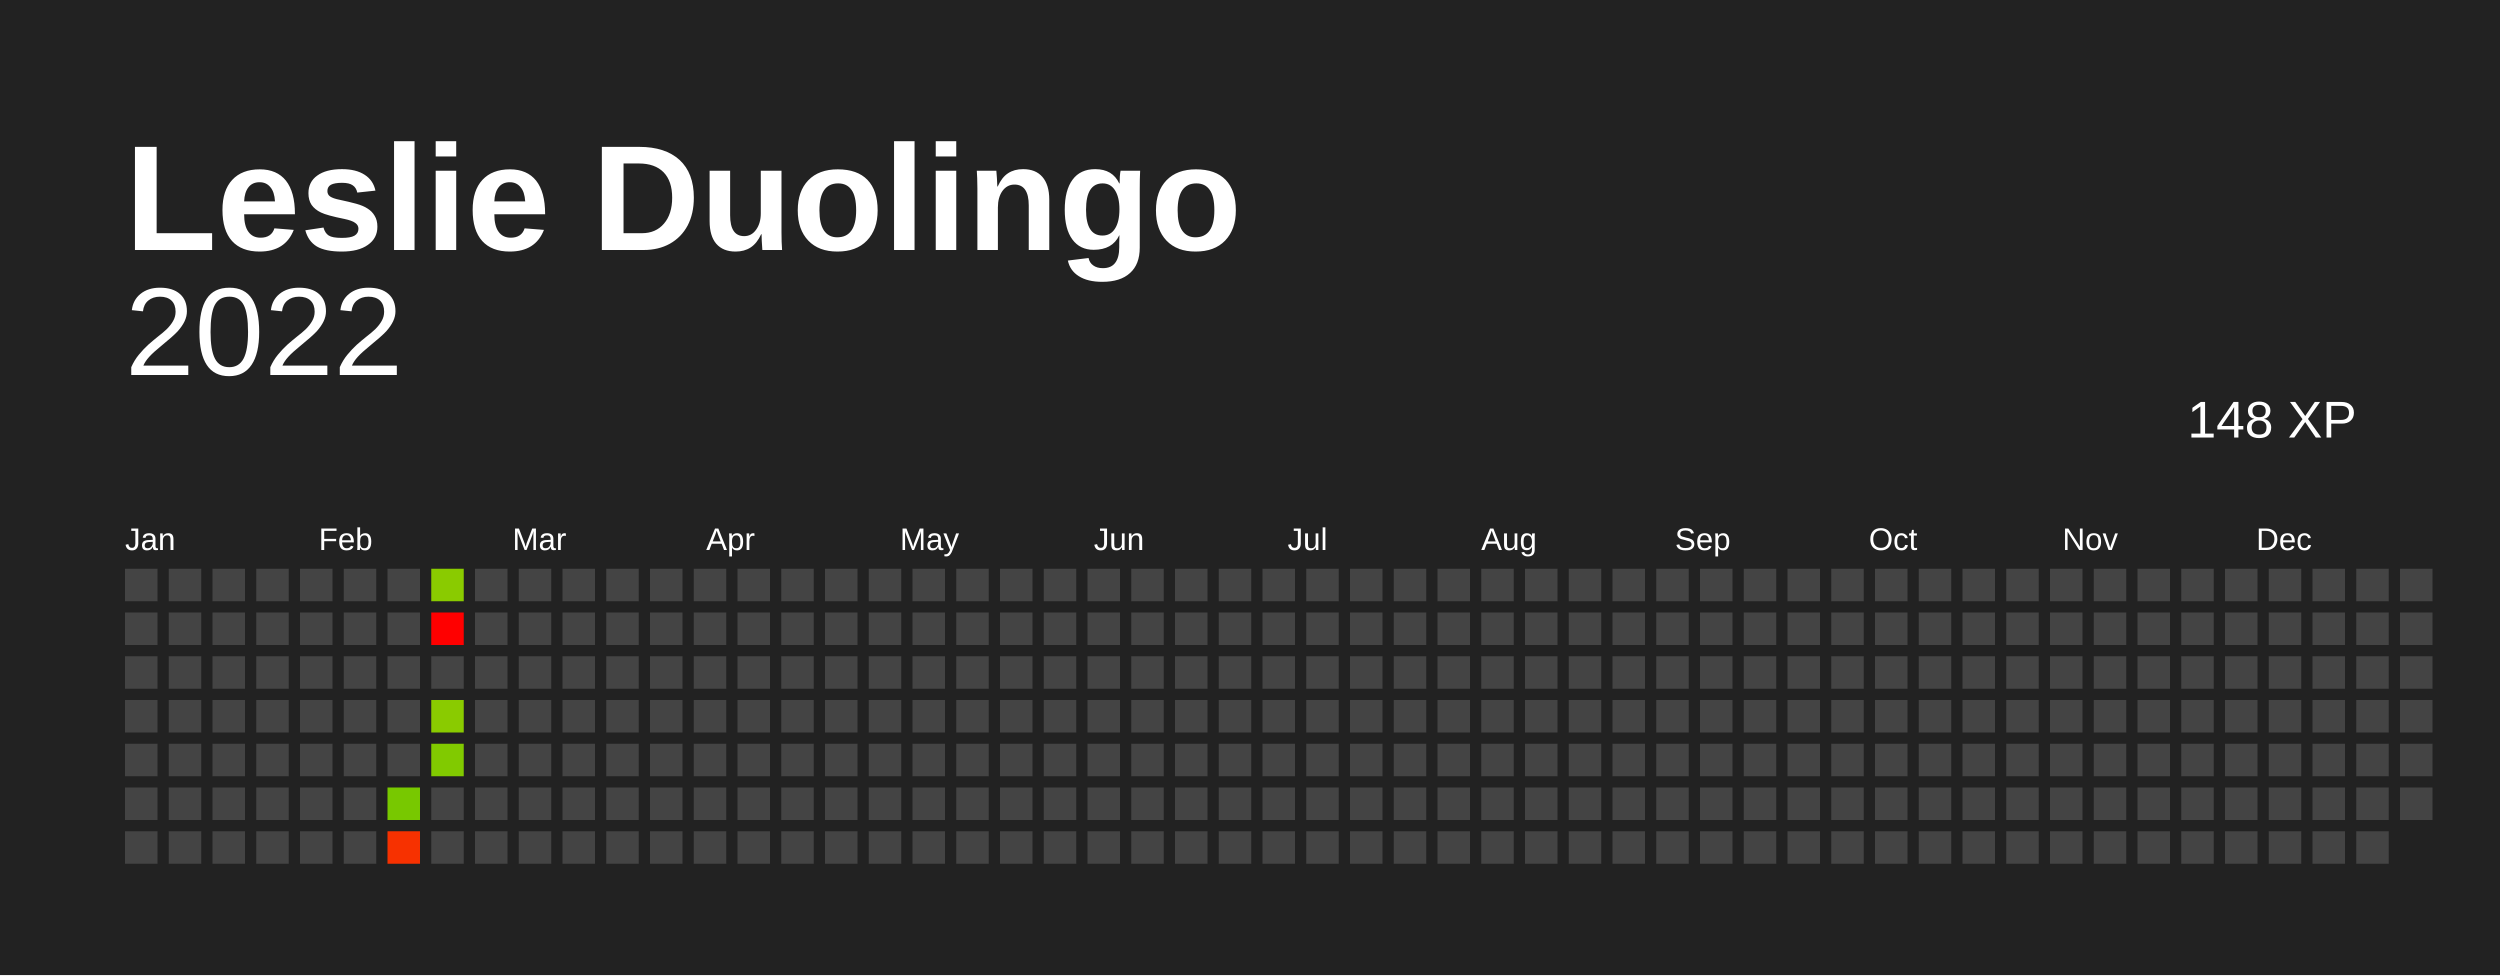
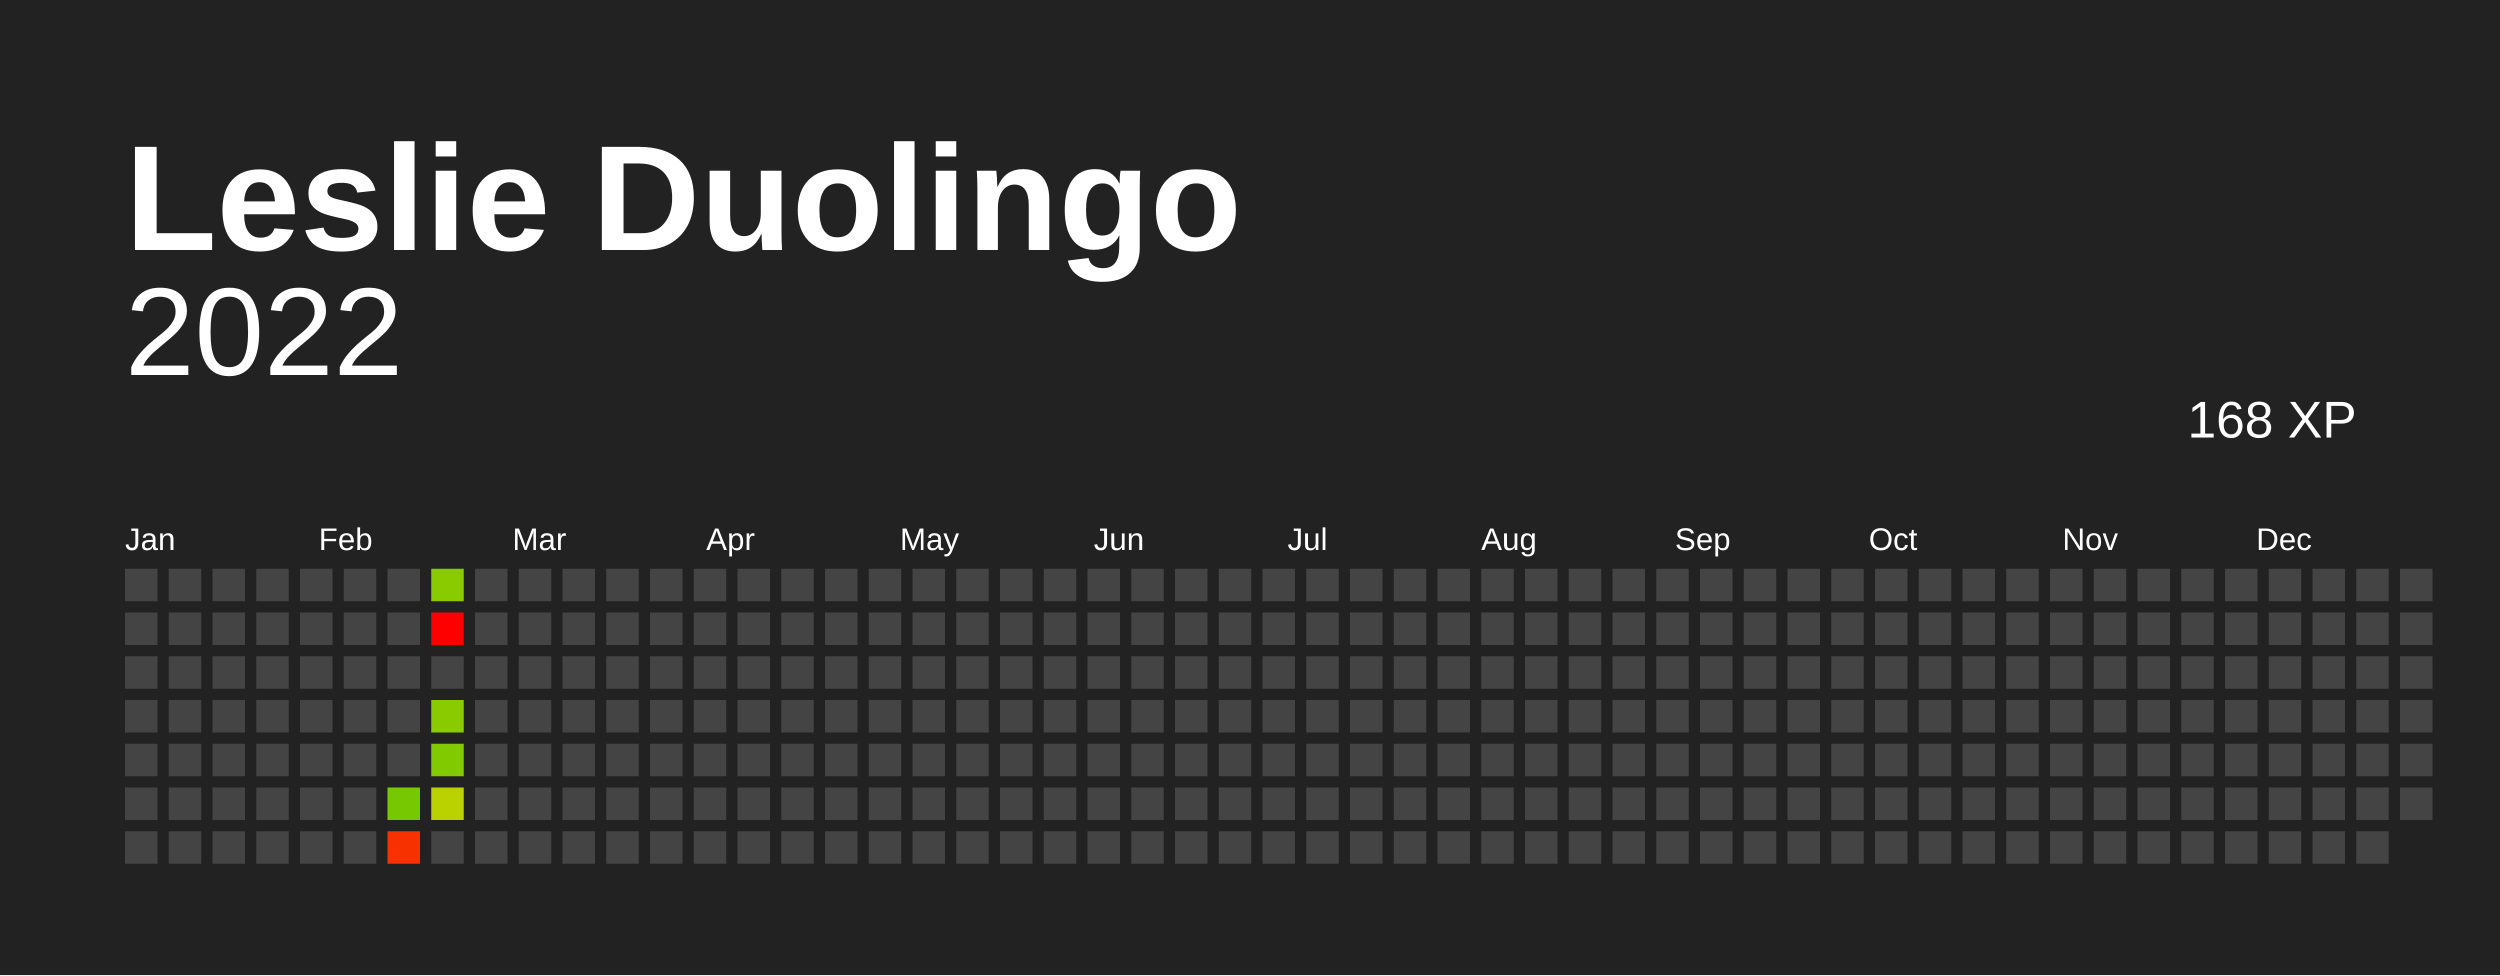
<svg xmlns="http://www.w3.org/2000/svg" baseProfile="full" height="78mm" version="1.1" viewBox="0,0,200,78" width="200mm">
  <defs />
  <rect fill="#222222" height="78" width="200" x="0" y="0" />
  <text fill="#FFFFFF" style="font-size:12px; font-family:Arial; font-weight:bold;" x="10" y="20">Leslie Duolingo</text>
  <text alignment-baseline="hanging" fill="#FFFFFF" style="font-size:10.0px; font-family:Arial;" x="10" y="30">2022</text>
-   <text alignment-baseline="hanging" fill="#FFFFFF" style="font-size:4.125px; font-family:Arial;" x="175" y="35">148 XP</text>
+   <text alignment-baseline="hanging" fill="#FFFFFF" style="font-size:4.125px; font-family:Arial;" x="175" y="35">168 XP</text>
  <text fill="#FFFFFF" style="font-size:2.5px; font-family:Arial" x="10.0" y="44">Jan</text>
  <text fill="#FFFFFF" style="font-size:2.5px; font-family:Arial" x="25.5" y="44">Feb</text>
  <text fill="#FFFFFF" style="font-size:2.5px; font-family:Arial" x="41.0" y="44">Mar</text>
  <text fill="#FFFFFF" style="font-size:2.5px; font-family:Arial" x="56.5" y="44">Apr</text>
  <text fill="#FFFFFF" style="font-size:2.5px; font-family:Arial" x="72.0" y="44">May</text>
  <text fill="#FFFFFF" style="font-size:2.5px; font-family:Arial" x="87.5" y="44">Jun</text>
  <text fill="#FFFFFF" style="font-size:2.5px; font-family:Arial" x="103.0" y="44">Jul</text>
  <text fill="#FFFFFF" style="font-size:2.5px; font-family:Arial" x="118.5" y="44">Aug</text>
  <text fill="#FFFFFF" style="font-size:2.5px; font-family:Arial" x="134.0" y="44">Sep</text>
  <text fill="#FFFFFF" style="font-size:2.5px; font-family:Arial" x="149.5" y="44">Oct</text>
  <text fill="#FFFFFF" style="font-size:2.5px; font-family:Arial" x="165.0" y="44">Nov</text>
  <text fill="#FFFFFF" style="font-size:2.5px; font-family:Arial" x="180.5" y="44">Dec</text>
  <rect fill="#444444" height="2.6" width="2.6" x="10.0" y="45.5" />
  <rect fill="#444444" height="2.6" width="2.6" x="10.0" y="49.0" />
  <rect fill="#444444" height="2.6" width="2.6" x="10.0" y="52.5" />
  <rect fill="#444444" height="2.6" width="2.6" x="10.0" y="56.0" />
  <rect fill="#444444" height="2.6" width="2.6" x="10.0" y="59.5" />
  <rect fill="#444444" height="2.6" width="2.6" x="10.0" y="63.0" />
  <rect fill="#444444" height="2.6" width="2.6" x="10.0" y="66.5" />
  <rect fill="#444444" height="2.6" width="2.6" x="13.5" y="45.5" />
  <rect fill="#444444" height="2.6" width="2.6" x="13.5" y="49.0" />
  <rect fill="#444444" height="2.6" width="2.6" x="13.5" y="52.5" />
  <rect fill="#444444" height="2.6" width="2.6" x="13.5" y="56.0" />
  <rect fill="#444444" height="2.6" width="2.6" x="13.5" y="59.5" />
  <rect fill="#444444" height="2.6" width="2.6" x="13.5" y="63.0" />
  <rect fill="#444444" height="2.6" width="2.6" x="13.5" y="66.5" />
  <rect fill="#444444" height="2.6" width="2.6" x="17.0" y="45.5" />
  <rect fill="#444444" height="2.6" width="2.6" x="17.0" y="49.0" />
  <rect fill="#444444" height="2.6" width="2.6" x="17.0" y="52.5" />
  <rect fill="#444444" height="2.6" width="2.6" x="17.0" y="56.0" />
  <rect fill="#444444" height="2.6" width="2.6" x="17.0" y="59.5" />
  <rect fill="#444444" height="2.6" width="2.6" x="17.0" y="63.0" />
  <rect fill="#444444" height="2.6" width="2.6" x="17.0" y="66.5" />
  <rect fill="#444444" height="2.6" width="2.6" x="20.5" y="45.5" />
  <rect fill="#444444" height="2.6" width="2.6" x="20.5" y="49.0" />
  <rect fill="#444444" height="2.6" width="2.6" x="20.5" y="52.5" />
  <rect fill="#444444" height="2.6" width="2.6" x="20.5" y="56.0" />
  <rect fill="#444444" height="2.6" width="2.6" x="20.5" y="59.5" />
  <rect fill="#444444" height="2.6" width="2.6" x="20.5" y="63.0" />
  <rect fill="#444444" height="2.6" width="2.6" x="20.5" y="66.5" />
  <rect fill="#444444" height="2.6" width="2.6" x="24.0" y="45.5" />
  <rect fill="#444444" height="2.6" width="2.6" x="24.0" y="49.0" />
  <rect fill="#444444" height="2.6" width="2.6" x="24.0" y="52.5" />
  <rect fill="#444444" height="2.6" width="2.6" x="24.0" y="56.0" />
  <rect fill="#444444" height="2.6" width="2.6" x="24.0" y="59.5" />
  <rect fill="#444444" height="2.6" width="2.6" x="24.0" y="63.0" />
  <rect fill="#444444" height="2.6" width="2.6" x="24.0" y="66.5" />
  <rect fill="#444444" height="2.6" width="2.6" x="27.5" y="45.5" />
  <rect fill="#444444" height="2.6" width="2.6" x="27.5" y="49.0" />
  <rect fill="#444444" height="2.6" width="2.6" x="27.5" y="52.5" />
  <rect fill="#444444" height="2.6" width="2.6" x="27.5" y="56.0" />
  <rect fill="#444444" height="2.6" width="2.6" x="27.5" y="59.5" />
  <rect fill="#444444" height="2.6" width="2.6" x="27.5" y="63.0" />
  <rect fill="#444444" height="2.6" width="2.6" x="27.5" y="66.5" />
  <rect fill="#444444" height="2.6" width="2.6" x="31.0" y="45.5" />
  <rect fill="#444444" height="2.6" width="2.6" x="31.0" y="49.0" />
  <rect fill="#444444" height="2.6" width="2.6" x="31.0" y="52.5" />
  <rect fill="#444444" height="2.6" width="2.6" x="31.0" y="56.0" />
  <rect fill="#444444" height="2.6" width="2.6" x="31.0" y="59.5" />
  <rect fill="#78c800" height="2.6" width="2.6" x="31.0" y="63.0" />
  <rect fill="#f73100" height="2.6" width="2.6" x="31.0" y="66.5" />
  <rect fill="#8acb00" height="2.6" width="2.6" x="34.5" y="45.5" />
  <rect fill="red" height="2.6" width="2.6" x="34.5" y="49.0" />
  <rect fill="#444444" height="2.6" width="2.6" x="34.5" y="52.5" />
  <rect fill="#8acb00" height="2.6" width="2.6" x="34.5" y="56.0" />
  <rect fill="#81ca00" height="2.6" width="2.6" x="34.5" y="59.5" />
-   <rect fill="#444444" height="2.6" width="2.6" x="34.5" y="63.0" />
+   <rect fill="#bad300" height="2.6" width="2.6" x="34.5" y="63.0" />
  <rect fill="#444444" height="2.6" width="2.6" x="34.5" y="66.5" />
  <rect fill="#444444" height="2.6" width="2.6" x="38.0" y="45.5" />
  <rect fill="#444444" height="2.6" width="2.6" x="38.0" y="49.0" />
  <rect fill="#444444" height="2.6" width="2.6" x="38.0" y="52.5" />
  <rect fill="#444444" height="2.6" width="2.6" x="38.0" y="56.0" />
  <rect fill="#444444" height="2.6" width="2.6" x="38.0" y="59.5" />
  <rect fill="#444444" height="2.6" width="2.6" x="38.0" y="63.0" />
  <rect fill="#444444" height="2.6" width="2.6" x="38.0" y="66.5" />
  <rect fill="#444444" height="2.6" width="2.6" x="41.5" y="45.5" />
  <rect fill="#444444" height="2.6" width="2.6" x="41.5" y="49.0" />
  <rect fill="#444444" height="2.6" width="2.6" x="41.5" y="52.5" />
  <rect fill="#444444" height="2.6" width="2.6" x="41.5" y="56.0" />
  <rect fill="#444444" height="2.6" width="2.6" x="41.5" y="59.5" />
  <rect fill="#444444" height="2.6" width="2.6" x="41.5" y="63.0" />
  <rect fill="#444444" height="2.6" width="2.6" x="41.5" y="66.5" />
  <rect fill="#444444" height="2.6" width="2.6" x="45.0" y="45.5" />
  <rect fill="#444444" height="2.6" width="2.6" x="45.0" y="49.0" />
  <rect fill="#444444" height="2.6" width="2.6" x="45.0" y="52.5" />
  <rect fill="#444444" height="2.6" width="2.6" x="45.0" y="56.0" />
  <rect fill="#444444" height="2.6" width="2.6" x="45.0" y="59.5" />
  <rect fill="#444444" height="2.6" width="2.6" x="45.0" y="63.0" />
  <rect fill="#444444" height="2.6" width="2.6" x="45.0" y="66.5" />
  <rect fill="#444444" height="2.6" width="2.6" x="48.5" y="45.5" />
  <rect fill="#444444" height="2.6" width="2.6" x="48.5" y="49.0" />
  <rect fill="#444444" height="2.6" width="2.6" x="48.5" y="52.5" />
  <rect fill="#444444" height="2.6" width="2.6" x="48.5" y="56.0" />
  <rect fill="#444444" height="2.6" width="2.6" x="48.5" y="59.5" />
  <rect fill="#444444" height="2.6" width="2.6" x="48.5" y="63.0" />
  <rect fill="#444444" height="2.6" width="2.6" x="48.5" y="66.5" />
  <rect fill="#444444" height="2.6" width="2.6" x="52.0" y="45.5" />
  <rect fill="#444444" height="2.6" width="2.6" x="52.0" y="49.0" />
  <rect fill="#444444" height="2.6" width="2.6" x="52.0" y="52.5" />
  <rect fill="#444444" height="2.6" width="2.6" x="52.0" y="56.0" />
  <rect fill="#444444" height="2.6" width="2.6" x="52.0" y="59.5" />
  <rect fill="#444444" height="2.6" width="2.6" x="52.0" y="63.0" />
  <rect fill="#444444" height="2.6" width="2.6" x="52.0" y="66.5" />
  <rect fill="#444444" height="2.6" width="2.6" x="55.5" y="45.5" />
  <rect fill="#444444" height="2.6" width="2.6" x="55.5" y="49.0" />
  <rect fill="#444444" height="2.6" width="2.6" x="55.5" y="52.5" />
  <rect fill="#444444" height="2.6" width="2.6" x="55.5" y="56.0" />
  <rect fill="#444444" height="2.6" width="2.6" x="55.5" y="59.5" />
  <rect fill="#444444" height="2.6" width="2.6" x="55.5" y="63.0" />
  <rect fill="#444444" height="2.6" width="2.6" x="55.5" y="66.5" />
  <rect fill="#444444" height="2.6" width="2.6" x="59.0" y="45.5" />
  <rect fill="#444444" height="2.6" width="2.6" x="59.0" y="49.0" />
  <rect fill="#444444" height="2.6" width="2.6" x="59.0" y="52.5" />
  <rect fill="#444444" height="2.6" width="2.6" x="59.0" y="56.0" />
  <rect fill="#444444" height="2.6" width="2.6" x="59.0" y="59.5" />
  <rect fill="#444444" height="2.6" width="2.6" x="59.0" y="63.0" />
  <rect fill="#444444" height="2.6" width="2.6" x="59.0" y="66.5" />
  <rect fill="#444444" height="2.6" width="2.6" x="62.5" y="45.5" />
  <rect fill="#444444" height="2.6" width="2.6" x="62.5" y="49.0" />
  <rect fill="#444444" height="2.6" width="2.6" x="62.5" y="52.5" />
  <rect fill="#444444" height="2.6" width="2.6" x="62.5" y="56.0" />
  <rect fill="#444444" height="2.6" width="2.6" x="62.5" y="59.5" />
  <rect fill="#444444" height="2.6" width="2.6" x="62.5" y="63.0" />
  <rect fill="#444444" height="2.6" width="2.6" x="62.5" y="66.5" />
  <rect fill="#444444" height="2.6" width="2.6" x="66.0" y="45.5" />
  <rect fill="#444444" height="2.6" width="2.6" x="66.0" y="49.0" />
  <rect fill="#444444" height="2.6" width="2.6" x="66.0" y="52.5" />
  <rect fill="#444444" height="2.6" width="2.6" x="66.0" y="56.0" />
  <rect fill="#444444" height="2.6" width="2.6" x="66.0" y="59.5" />
  <rect fill="#444444" height="2.6" width="2.6" x="66.0" y="63.0" />
  <rect fill="#444444" height="2.6" width="2.6" x="66.0" y="66.5" />
  <rect fill="#444444" height="2.6" width="2.6" x="69.5" y="45.5" />
  <rect fill="#444444" height="2.6" width="2.6" x="69.5" y="49.0" />
  <rect fill="#444444" height="2.6" width="2.6" x="69.5" y="52.5" />
  <rect fill="#444444" height="2.6" width="2.6" x="69.5" y="56.0" />
  <rect fill="#444444" height="2.6" width="2.6" x="69.5" y="59.5" />
  <rect fill="#444444" height="2.6" width="2.6" x="69.5" y="63.0" />
  <rect fill="#444444" height="2.6" width="2.6" x="69.5" y="66.5" />
  <rect fill="#444444" height="2.6" width="2.6" x="73.0" y="45.5" />
  <rect fill="#444444" height="2.6" width="2.6" x="73.0" y="49.0" />
  <rect fill="#444444" height="2.6" width="2.6" x="73.0" y="52.5" />
  <rect fill="#444444" height="2.6" width="2.6" x="73.0" y="56.0" />
  <rect fill="#444444" height="2.6" width="2.6" x="73.0" y="59.5" />
  <rect fill="#444444" height="2.6" width="2.6" x="73.0" y="63.0" />
  <rect fill="#444444" height="2.6" width="2.6" x="73.0" y="66.5" />
  <rect fill="#444444" height="2.6" width="2.6" x="76.5" y="45.5" />
  <rect fill="#444444" height="2.6" width="2.6" x="76.5" y="49.0" />
  <rect fill="#444444" height="2.6" width="2.6" x="76.5" y="52.5" />
  <rect fill="#444444" height="2.6" width="2.6" x="76.5" y="56.0" />
  <rect fill="#444444" height="2.6" width="2.6" x="76.5" y="59.5" />
  <rect fill="#444444" height="2.6" width="2.6" x="76.5" y="63.0" />
  <rect fill="#444444" height="2.6" width="2.6" x="76.5" y="66.5" />
  <rect fill="#444444" height="2.6" width="2.6" x="80.0" y="45.5" />
  <rect fill="#444444" height="2.6" width="2.6" x="80.0" y="49.0" />
  <rect fill="#444444" height="2.6" width="2.6" x="80.0" y="52.5" />
  <rect fill="#444444" height="2.6" width="2.6" x="80.0" y="56.0" />
  <rect fill="#444444" height="2.6" width="2.6" x="80.0" y="59.5" />
  <rect fill="#444444" height="2.6" width="2.6" x="80.0" y="63.0" />
  <rect fill="#444444" height="2.6" width="2.6" x="80.0" y="66.5" />
  <rect fill="#444444" height="2.6" width="2.6" x="83.5" y="45.5" />
  <rect fill="#444444" height="2.6" width="2.6" x="83.5" y="49.0" />
  <rect fill="#444444" height="2.6" width="2.6" x="83.5" y="52.5" />
  <rect fill="#444444" height="2.6" width="2.6" x="83.5" y="56.0" />
  <rect fill="#444444" height="2.6" width="2.6" x="83.5" y="59.5" />
  <rect fill="#444444" height="2.6" width="2.6" x="83.5" y="63.0" />
  <rect fill="#444444" height="2.6" width="2.6" x="83.5" y="66.5" />
  <rect fill="#444444" height="2.6" width="2.6" x="87.0" y="45.5" />
  <rect fill="#444444" height="2.6" width="2.6" x="87.0" y="49.0" />
  <rect fill="#444444" height="2.6" width="2.6" x="87.0" y="52.5" />
  <rect fill="#444444" height="2.6" width="2.6" x="87.0" y="56.0" />
  <rect fill="#444444" height="2.6" width="2.6" x="87.0" y="59.5" />
  <rect fill="#444444" height="2.6" width="2.6" x="87.0" y="63.0" />
  <rect fill="#444444" height="2.6" width="2.6" x="87.0" y="66.5" />
  <rect fill="#444444" height="2.6" width="2.6" x="90.5" y="45.5" />
  <rect fill="#444444" height="2.6" width="2.6" x="90.5" y="49.0" />
  <rect fill="#444444" height="2.6" width="2.6" x="90.5" y="52.5" />
  <rect fill="#444444" height="2.6" width="2.6" x="90.5" y="56.0" />
  <rect fill="#444444" height="2.6" width="2.6" x="90.5" y="59.5" />
  <rect fill="#444444" height="2.6" width="2.6" x="90.5" y="63.0" />
  <rect fill="#444444" height="2.6" width="2.6" x="90.5" y="66.5" />
  <rect fill="#444444" height="2.6" width="2.6" x="94.0" y="45.5" />
  <rect fill="#444444" height="2.6" width="2.6" x="94.0" y="49.0" />
  <rect fill="#444444" height="2.6" width="2.6" x="94.0" y="52.5" />
  <rect fill="#444444" height="2.6" width="2.6" x="94.0" y="56.0" />
  <rect fill="#444444" height="2.6" width="2.6" x="94.0" y="59.5" />
  <rect fill="#444444" height="2.6" width="2.6" x="94.0" y="63.0" />
  <rect fill="#444444" height="2.6" width="2.6" x="94.0" y="66.5" />
  <rect fill="#444444" height="2.6" width="2.6" x="97.5" y="45.5" />
  <rect fill="#444444" height="2.6" width="2.6" x="97.5" y="49.0" />
  <rect fill="#444444" height="2.6" width="2.6" x="97.5" y="52.5" />
  <rect fill="#444444" height="2.6" width="2.6" x="97.5" y="56.0" />
  <rect fill="#444444" height="2.6" width="2.6" x="97.5" y="59.5" />
  <rect fill="#444444" height="2.6" width="2.6" x="97.5" y="63.0" />
  <rect fill="#444444" height="2.6" width="2.6" x="97.5" y="66.5" />
  <rect fill="#444444" height="2.6" width="2.6" x="101.0" y="45.5" />
  <rect fill="#444444" height="2.6" width="2.6" x="101.0" y="49.0" />
  <rect fill="#444444" height="2.6" width="2.6" x="101.0" y="52.5" />
  <rect fill="#444444" height="2.6" width="2.6" x="101.0" y="56.0" />
  <rect fill="#444444" height="2.6" width="2.6" x="101.0" y="59.5" />
  <rect fill="#444444" height="2.6" width="2.6" x="101.0" y="63.0" />
  <rect fill="#444444" height="2.6" width="2.6" x="101.0" y="66.5" />
  <rect fill="#444444" height="2.6" width="2.6" x="104.5" y="45.5" />
  <rect fill="#444444" height="2.6" width="2.6" x="104.5" y="49.0" />
  <rect fill="#444444" height="2.6" width="2.6" x="104.5" y="52.5" />
  <rect fill="#444444" height="2.6" width="2.6" x="104.5" y="56.0" />
  <rect fill="#444444" height="2.6" width="2.6" x="104.5" y="59.5" />
  <rect fill="#444444" height="2.6" width="2.6" x="104.5" y="63.0" />
  <rect fill="#444444" height="2.6" width="2.6" x="104.5" y="66.5" />
  <rect fill="#444444" height="2.6" width="2.6" x="108.0" y="45.5" />
  <rect fill="#444444" height="2.6" width="2.6" x="108.0" y="49.0" />
  <rect fill="#444444" height="2.6" width="2.6" x="108.0" y="52.5" />
  <rect fill="#444444" height="2.6" width="2.6" x="108.0" y="56.0" />
  <rect fill="#444444" height="2.6" width="2.6" x="108.0" y="59.5" />
  <rect fill="#444444" height="2.6" width="2.6" x="108.0" y="63.0" />
  <rect fill="#444444" height="2.6" width="2.6" x="108.0" y="66.5" />
  <rect fill="#444444" height="2.6" width="2.6" x="111.5" y="45.5" />
  <rect fill="#444444" height="2.6" width="2.6" x="111.5" y="49.0" />
  <rect fill="#444444" height="2.6" width="2.6" x="111.5" y="52.5" />
  <rect fill="#444444" height="2.6" width="2.6" x="111.5" y="56.0" />
  <rect fill="#444444" height="2.6" width="2.6" x="111.5" y="59.5" />
  <rect fill="#444444" height="2.6" width="2.6" x="111.5" y="63.0" />
  <rect fill="#444444" height="2.6" width="2.6" x="111.5" y="66.5" />
  <rect fill="#444444" height="2.6" width="2.6" x="115.0" y="45.5" />
  <rect fill="#444444" height="2.6" width="2.6" x="115.0" y="49.0" />
  <rect fill="#444444" height="2.6" width="2.6" x="115.0" y="52.5" />
  <rect fill="#444444" height="2.6" width="2.6" x="115.0" y="56.0" />
  <rect fill="#444444" height="2.6" width="2.6" x="115.0" y="59.5" />
  <rect fill="#444444" height="2.6" width="2.6" x="115.0" y="63.0" />
  <rect fill="#444444" height="2.6" width="2.6" x="115.0" y="66.5" />
  <rect fill="#444444" height="2.6" width="2.6" x="118.5" y="45.5" />
  <rect fill="#444444" height="2.6" width="2.6" x="118.5" y="49.0" />
  <rect fill="#444444" height="2.6" width="2.6" x="118.5" y="52.5" />
  <rect fill="#444444" height="2.6" width="2.6" x="118.5" y="56.0" />
  <rect fill="#444444" height="2.6" width="2.6" x="118.5" y="59.5" />
  <rect fill="#444444" height="2.6" width="2.6" x="118.5" y="63.0" />
  <rect fill="#444444" height="2.6" width="2.6" x="118.5" y="66.5" />
  <rect fill="#444444" height="2.6" width="2.6" x="122.0" y="45.5" />
  <rect fill="#444444" height="2.6" width="2.6" x="122.0" y="49.0" />
  <rect fill="#444444" height="2.6" width="2.6" x="122.0" y="52.5" />
  <rect fill="#444444" height="2.6" width="2.6" x="122.0" y="56.0" />
  <rect fill="#444444" height="2.6" width="2.6" x="122.0" y="59.5" />
  <rect fill="#444444" height="2.6" width="2.6" x="122.0" y="63.0" />
  <rect fill="#444444" height="2.6" width="2.6" x="122.0" y="66.5" />
  <rect fill="#444444" height="2.6" width="2.6" x="125.5" y="45.5" />
  <rect fill="#444444" height="2.6" width="2.6" x="125.5" y="49.0" />
  <rect fill="#444444" height="2.6" width="2.6" x="125.5" y="52.5" />
  <rect fill="#444444" height="2.6" width="2.6" x="125.5" y="56.0" />
  <rect fill="#444444" height="2.6" width="2.6" x="125.5" y="59.5" />
  <rect fill="#444444" height="2.6" width="2.6" x="125.5" y="63.0" />
  <rect fill="#444444" height="2.6" width="2.6" x="125.5" y="66.5" />
  <rect fill="#444444" height="2.6" width="2.6" x="129.0" y="45.5" />
  <rect fill="#444444" height="2.6" width="2.6" x="129.0" y="49.0" />
  <rect fill="#444444" height="2.6" width="2.6" x="129.0" y="52.5" />
  <rect fill="#444444" height="2.6" width="2.6" x="129.0" y="56.0" />
  <rect fill="#444444" height="2.6" width="2.6" x="129.0" y="59.5" />
  <rect fill="#444444" height="2.6" width="2.6" x="129.0" y="63.0" />
  <rect fill="#444444" height="2.6" width="2.6" x="129.0" y="66.5" />
  <rect fill="#444444" height="2.6" width="2.6" x="132.5" y="45.5" />
  <rect fill="#444444" height="2.6" width="2.6" x="132.5" y="49.0" />
  <rect fill="#444444" height="2.6" width="2.6" x="132.5" y="52.5" />
  <rect fill="#444444" height="2.6" width="2.6" x="132.5" y="56.0" />
  <rect fill="#444444" height="2.6" width="2.6" x="132.5" y="59.5" />
  <rect fill="#444444" height="2.6" width="2.6" x="132.5" y="63.0" />
  <rect fill="#444444" height="2.6" width="2.6" x="132.5" y="66.5" />
  <rect fill="#444444" height="2.6" width="2.6" x="136.0" y="45.5" />
  <rect fill="#444444" height="2.6" width="2.6" x="136.0" y="49.0" />
  <rect fill="#444444" height="2.6" width="2.6" x="136.0" y="52.5" />
  <rect fill="#444444" height="2.6" width="2.6" x="136.0" y="56.0" />
  <rect fill="#444444" height="2.6" width="2.6" x="136.0" y="59.5" />
  <rect fill="#444444" height="2.6" width="2.6" x="136.0" y="63.0" />
  <rect fill="#444444" height="2.6" width="2.6" x="136.0" y="66.5" />
  <rect fill="#444444" height="2.6" width="2.6" x="139.5" y="45.5" />
  <rect fill="#444444" height="2.6" width="2.6" x="139.5" y="49.0" />
  <rect fill="#444444" height="2.6" width="2.6" x="139.5" y="52.5" />
  <rect fill="#444444" height="2.6" width="2.6" x="139.5" y="56.0" />
  <rect fill="#444444" height="2.6" width="2.6" x="139.5" y="59.5" />
  <rect fill="#444444" height="2.6" width="2.6" x="139.5" y="63.0" />
  <rect fill="#444444" height="2.6" width="2.6" x="139.5" y="66.5" />
  <rect fill="#444444" height="2.6" width="2.6" x="143.0" y="45.5" />
  <rect fill="#444444" height="2.6" width="2.6" x="143.0" y="49.0" />
  <rect fill="#444444" height="2.6" width="2.6" x="143.0" y="52.5" />
  <rect fill="#444444" height="2.6" width="2.6" x="143.0" y="56.0" />
  <rect fill="#444444" height="2.6" width="2.6" x="143.0" y="59.5" />
  <rect fill="#444444" height="2.6" width="2.6" x="143.0" y="63.0" />
  <rect fill="#444444" height="2.6" width="2.6" x="143.0" y="66.5" />
  <rect fill="#444444" height="2.6" width="2.6" x="146.5" y="45.5" />
  <rect fill="#444444" height="2.6" width="2.6" x="146.5" y="49.0" />
  <rect fill="#444444" height="2.6" width="2.6" x="146.5" y="52.5" />
  <rect fill="#444444" height="2.6" width="2.6" x="146.5" y="56.0" />
  <rect fill="#444444" height="2.6" width="2.6" x="146.5" y="59.5" />
  <rect fill="#444444" height="2.6" width="2.6" x="146.5" y="63.0" />
  <rect fill="#444444" height="2.6" width="2.6" x="146.5" y="66.5" />
  <rect fill="#444444" height="2.6" width="2.6" x="150.0" y="45.5" />
  <rect fill="#444444" height="2.6" width="2.6" x="150.0" y="49.0" />
  <rect fill="#444444" height="2.6" width="2.6" x="150.0" y="52.5" />
  <rect fill="#444444" height="2.6" width="2.6" x="150.0" y="56.0" />
  <rect fill="#444444" height="2.6" width="2.6" x="150.0" y="59.5" />
  <rect fill="#444444" height="2.6" width="2.6" x="150.0" y="63.0" />
  <rect fill="#444444" height="2.6" width="2.6" x="150.0" y="66.5" />
  <rect fill="#444444" height="2.6" width="2.6" x="153.5" y="45.5" />
  <rect fill="#444444" height="2.6" width="2.6" x="153.5" y="49.0" />
  <rect fill="#444444" height="2.6" width="2.6" x="153.5" y="52.5" />
  <rect fill="#444444" height="2.6" width="2.6" x="153.5" y="56.0" />
  <rect fill="#444444" height="2.6" width="2.6" x="153.5" y="59.5" />
  <rect fill="#444444" height="2.6" width="2.6" x="153.5" y="63.0" />
  <rect fill="#444444" height="2.6" width="2.6" x="153.5" y="66.5" />
  <rect fill="#444444" height="2.6" width="2.6" x="157.0" y="45.5" />
  <rect fill="#444444" height="2.6" width="2.6" x="157.0" y="49.0" />
  <rect fill="#444444" height="2.6" width="2.6" x="157.0" y="52.5" />
  <rect fill="#444444" height="2.6" width="2.6" x="157.0" y="56.0" />
  <rect fill="#444444" height="2.6" width="2.6" x="157.0" y="59.5" />
  <rect fill="#444444" height="2.6" width="2.6" x="157.0" y="63.0" />
  <rect fill="#444444" height="2.6" width="2.6" x="157.0" y="66.5" />
  <rect fill="#444444" height="2.6" width="2.6" x="160.5" y="45.5" />
  <rect fill="#444444" height="2.6" width="2.6" x="160.5" y="49.0" />
  <rect fill="#444444" height="2.6" width="2.6" x="160.5" y="52.5" />
  <rect fill="#444444" height="2.6" width="2.6" x="160.5" y="56.0" />
  <rect fill="#444444" height="2.6" width="2.6" x="160.5" y="59.5" />
  <rect fill="#444444" height="2.6" width="2.6" x="160.5" y="63.0" />
  <rect fill="#444444" height="2.6" width="2.6" x="160.5" y="66.5" />
  <rect fill="#444444" height="2.6" width="2.6" x="164.0" y="45.5" />
  <rect fill="#444444" height="2.6" width="2.6" x="164.0" y="49.0" />
  <rect fill="#444444" height="2.6" width="2.6" x="164.0" y="52.5" />
  <rect fill="#444444" height="2.6" width="2.6" x="164.0" y="56.0" />
  <rect fill="#444444" height="2.6" width="2.6" x="164.0" y="59.5" />
  <rect fill="#444444" height="2.6" width="2.6" x="164.0" y="63.0" />
  <rect fill="#444444" height="2.6" width="2.6" x="164.0" y="66.5" />
  <rect fill="#444444" height="2.6" width="2.6" x="167.5" y="45.5" />
  <rect fill="#444444" height="2.6" width="2.6" x="167.5" y="49.0" />
  <rect fill="#444444" height="2.6" width="2.6" x="167.5" y="52.5" />
  <rect fill="#444444" height="2.6" width="2.6" x="167.5" y="56.0" />
  <rect fill="#444444" height="2.6" width="2.6" x="167.5" y="59.5" />
  <rect fill="#444444" height="2.6" width="2.6" x="167.5" y="63.0" />
  <rect fill="#444444" height="2.6" width="2.6" x="167.5" y="66.5" />
  <rect fill="#444444" height="2.6" width="2.6" x="171.0" y="45.5" />
  <rect fill="#444444" height="2.6" width="2.6" x="171.0" y="49.0" />
  <rect fill="#444444" height="2.6" width="2.6" x="171.0" y="52.5" />
  <rect fill="#444444" height="2.6" width="2.6" x="171.0" y="56.0" />
  <rect fill="#444444" height="2.6" width="2.6" x="171.0" y="59.5" />
  <rect fill="#444444" height="2.6" width="2.6" x="171.0" y="63.0" />
  <rect fill="#444444" height="2.6" width="2.6" x="171.0" y="66.5" />
  <rect fill="#444444" height="2.6" width="2.6" x="174.5" y="45.5" />
  <rect fill="#444444" height="2.6" width="2.6" x="174.5" y="49.0" />
  <rect fill="#444444" height="2.6" width="2.6" x="174.5" y="52.5" />
  <rect fill="#444444" height="2.6" width="2.6" x="174.5" y="56.0" />
  <rect fill="#444444" height="2.6" width="2.6" x="174.5" y="59.5" />
  <rect fill="#444444" height="2.6" width="2.6" x="174.5" y="63.0" />
  <rect fill="#444444" height="2.6" width="2.6" x="174.5" y="66.5" />
  <rect fill="#444444" height="2.6" width="2.6" x="178.0" y="45.5" />
  <rect fill="#444444" height="2.6" width="2.6" x="178.0" y="49.0" />
  <rect fill="#444444" height="2.6" width="2.6" x="178.0" y="52.5" />
  <rect fill="#444444" height="2.6" width="2.6" x="178.0" y="56.0" />
  <rect fill="#444444" height="2.6" width="2.6" x="178.0" y="59.5" />
  <rect fill="#444444" height="2.6" width="2.6" x="178.0" y="63.0" />
  <rect fill="#444444" height="2.6" width="2.6" x="178.0" y="66.5" />
  <rect fill="#444444" height="2.6" width="2.6" x="181.5" y="45.5" />
  <rect fill="#444444" height="2.6" width="2.6" x="181.5" y="49.0" />
  <rect fill="#444444" height="2.6" width="2.6" x="181.5" y="52.5" />
  <rect fill="#444444" height="2.6" width="2.6" x="181.5" y="56.0" />
  <rect fill="#444444" height="2.6" width="2.6" x="181.5" y="59.5" />
  <rect fill="#444444" height="2.6" width="2.6" x="181.5" y="63.0" />
  <rect fill="#444444" height="2.6" width="2.6" x="181.5" y="66.5" />
  <rect fill="#444444" height="2.6" width="2.6" x="185.0" y="45.5" />
  <rect fill="#444444" height="2.6" width="2.6" x="185.0" y="49.0" />
  <rect fill="#444444" height="2.6" width="2.6" x="185.0" y="52.5" />
  <rect fill="#444444" height="2.6" width="2.6" x="185.0" y="56.0" />
  <rect fill="#444444" height="2.6" width="2.6" x="185.0" y="59.5" />
  <rect fill="#444444" height="2.6" width="2.6" x="185.0" y="63.0" />
  <rect fill="#444444" height="2.6" width="2.6" x="185.0" y="66.5" />
  <rect fill="#444444" height="2.6" width="2.6" x="188.5" y="45.5" />
  <rect fill="#444444" height="2.6" width="2.6" x="188.5" y="49.0" />
  <rect fill="#444444" height="2.6" width="2.6" x="188.5" y="52.5" />
  <rect fill="#444444" height="2.6" width="2.6" x="188.5" y="56.0" />
  <rect fill="#444444" height="2.6" width="2.6" x="188.5" y="59.5" />
  <rect fill="#444444" height="2.6" width="2.6" x="188.5" y="63.0" />
  <rect fill="#444444" height="2.6" width="2.6" x="188.5" y="66.5" />
  <rect fill="#444444" height="2.6" width="2.6" x="192.0" y="45.5" />
  <rect fill="#444444" height="2.6" width="2.6" x="192.0" y="49.0" />
  <rect fill="#444444" height="2.6" width="2.6" x="192.0" y="52.5" />
  <rect fill="#444444" height="2.6" width="2.6" x="192.0" y="56.0" />
  <rect fill="#444444" height="2.6" width="2.6" x="192.0" y="59.5" />
  <rect fill="#444444" height="2.6" width="2.6" x="192.0" y="63.0" />
</svg>
